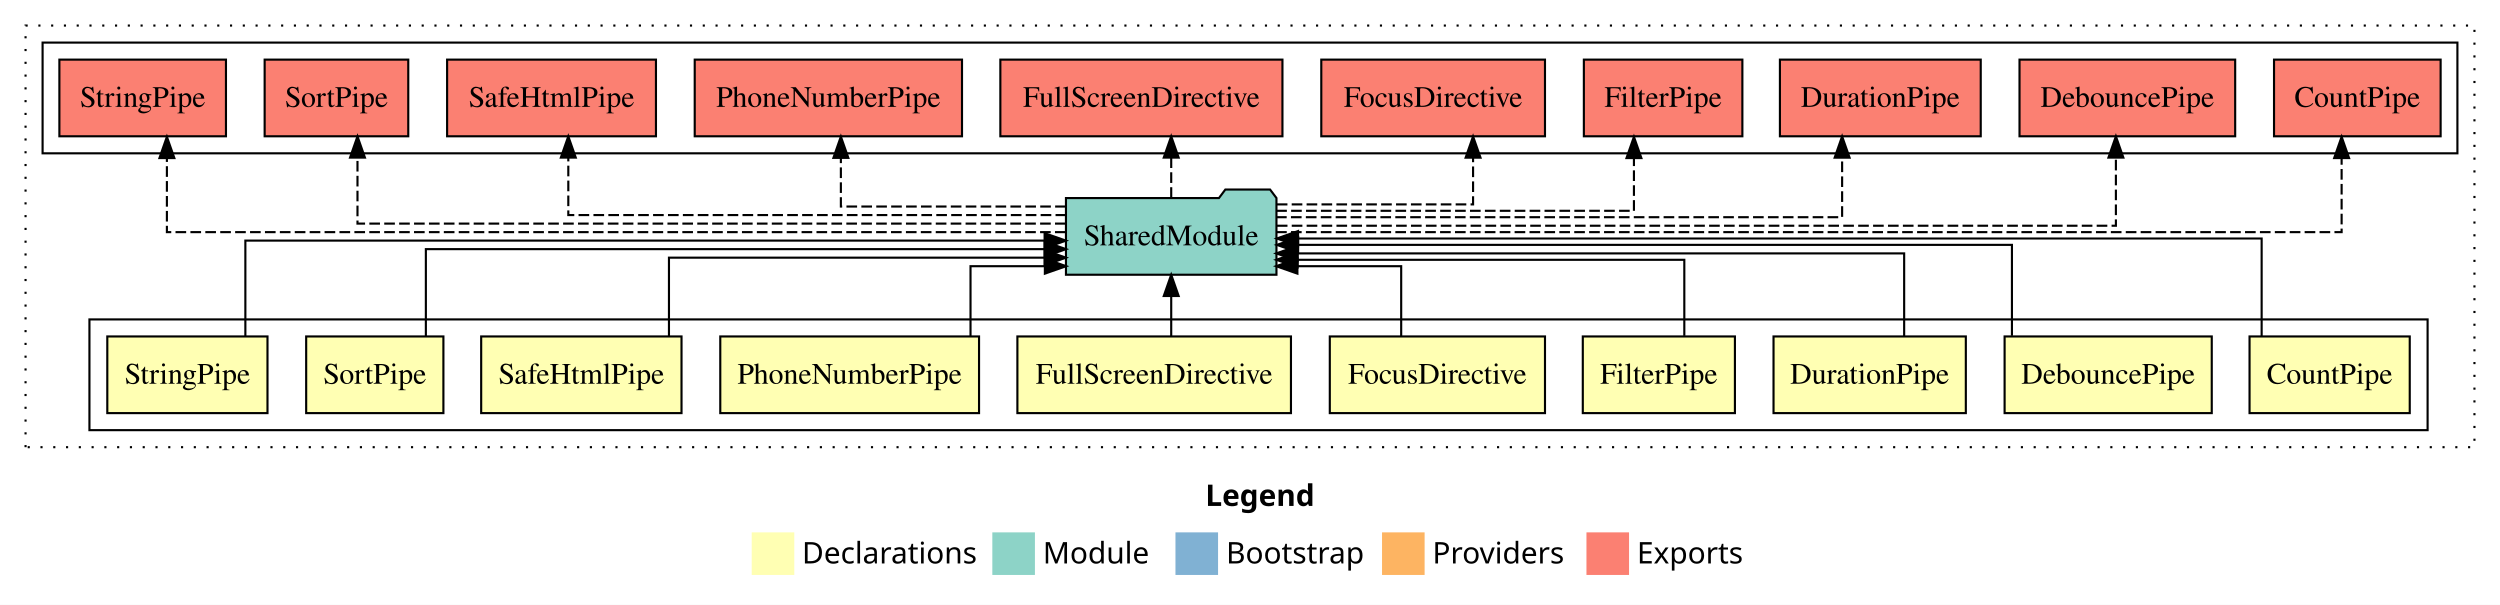
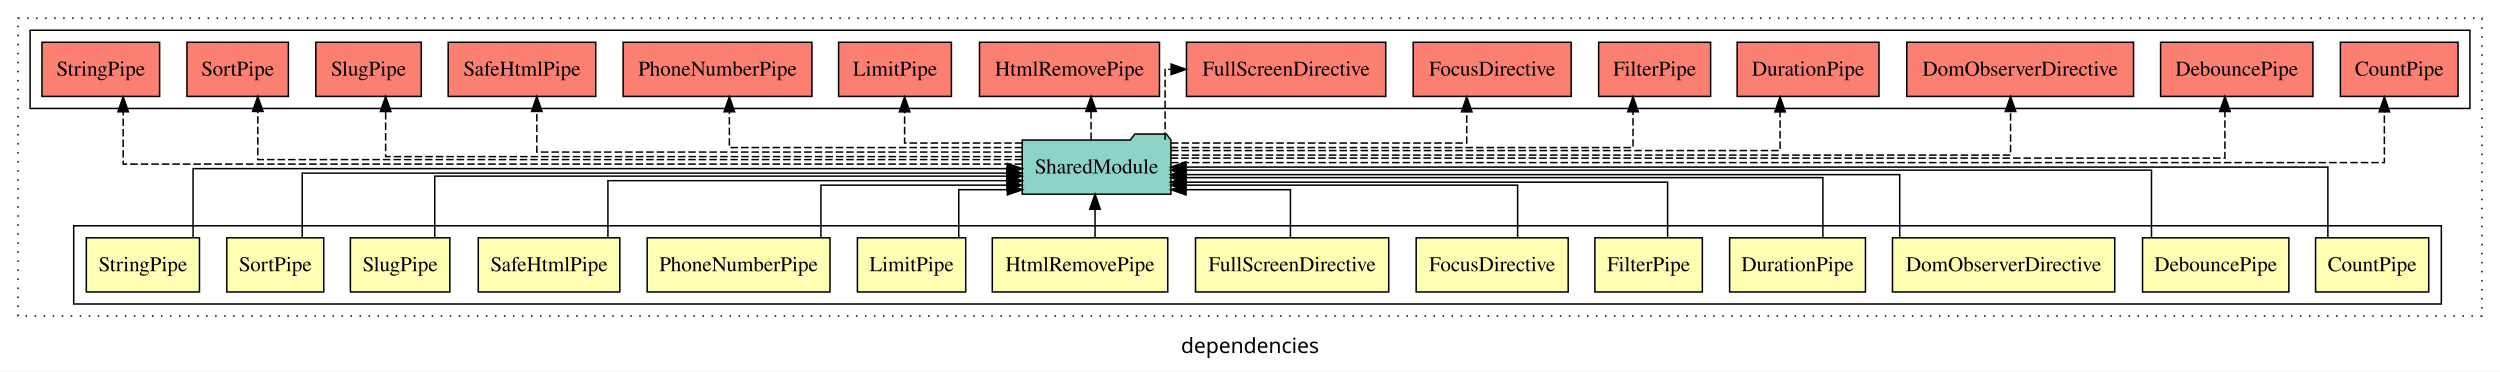
- <svg xmlns="http://www.w3.org/2000/svg" width="1174pt" height="284pt" viewBox="0.00 0.00 1174.00 284.00">
-   <g id="graph0" class="graph" transform="scale(1 1) rotate(0) translate(4 280)">
-     <polygon fill="#ffffff" stroke="transparent" points="-4,4 -4,-280 1170,-280 1170,4 -4,4" />
-     <text text-anchor="start" x="562.009" y="-42.4" font-family="sans-serif" font-weight="bold" font-size="14.00" fill="#000000">Legend</text>
-     <polygon fill="#ffffb3" stroke="transparent" points="349,-10 349,-30 369,-30 369,-10 349,-10" />
-     <text text-anchor="start" x="372.629" y="-15.4" font-family="sans-serif" font-size="14.00" fill="#000000">  Declarations</text>
-     <polygon fill="#8dd3c7" stroke="transparent" points="462,-10 462,-30 482,-30 482,-10 462,-10" />
-     <text text-anchor="start" x="485.725" y="-15.4" font-family="sans-serif" font-size="14.00" fill="#000000">  Module</text>
-     <polygon fill="#80b1d3" stroke="transparent" points="548,-10 548,-30 568,-30 568,-10 548,-10" />
-     <text text-anchor="start" x="571.781" y="-15.4" font-family="sans-serif" font-size="14.00" fill="#000000">  Bootstrap</text>
-     <polygon fill="#fdb462" stroke="transparent" points="645,-10 645,-30 665,-30 665,-10 645,-10" />
-     <text text-anchor="start" x="668.673" y="-15.4" font-family="sans-serif" font-size="14.00" fill="#000000">  Providers</text>
-     <polygon fill="#fb8072" stroke="transparent" points="741,-10 741,-30 761,-30 761,-10 741,-10" />
-     <text text-anchor="start" x="764.726" y="-15.4" font-family="sans-serif" font-size="14.00" fill="#000000">  Exports</text>
+ <svg xmlns="http://www.w3.org/2000/svg" width="1662pt" height="247pt" viewBox="0.00 0.00 1662.00 246.80">
+   <g id="graph0" class="graph" transform="scale(1 1) rotate(0) translate(4 242.8)">
+     <polygon fill="white" stroke="transparent" points="-4,4 -4,-242.8 1658,-242.8 1658,4 -4,4" />
+     <text text-anchor="middle" x="827" y="-8.2" font-family="sans-serif" font-size="14.00">dependencies</text>
    <g id="clust1" class="cluster">
-       <polygon fill="none" stroke="#000000" stroke-dasharray="1,5" points="8,-70 8,-268 1158,-268 1158,-70 8,-70" />
+       <polygon fill="none" stroke="black" stroke-dasharray="1,5" points="8,-32.8 8,-230.8 1646,-230.8 1646,-32.8 8,-32.8" />
+     </g>
+     <g id="clust18" class="cluster">
+       <polygon fill="none" stroke="black" points="16,-170.8 16,-222.8 1638,-222.8 1638,-170.8 16,-170.8" />
    </g>
    <g id="clust2" class="cluster">
-       <polygon fill="none" stroke="#000000" points="38,-78 38,-130 1136,-130 1136,-78 38,-78" />
-     </g>
-     <g id="clust14" class="cluster">
-       <polygon fill="none" stroke="#000000" points="16,-208 16,-260 1150,-260 1150,-208 16,-208" />
+       <polygon fill="none" stroke="black" points="45,-40.8 45,-92.8 1619,-92.8 1619,-40.8 45,-40.8" />
    </g>
    <g id="node1" class="node">
-       <polygon fill="#ffffb3" stroke="#000000" points="1127.615,-122 1052.385,-122 1052.385,-86 1127.615,-86 1127.615,-122" />
-       <text text-anchor="middle" x="1090" y="-99.8" font-family="Times,serif" font-size="14.00" fill="#000000">CountPipe</text>
+       <polygon fill="#ffffb3" stroke="black" points="1610.62,-84.8 1535.38,-84.8 1535.38,-48.8 1610.62,-48.8 1610.62,-84.8" />
+       <text text-anchor="middle" x="1573" y="-62.6" font-family="Times,serif" font-size="14.00">CountPipe</text>
+     </g>
+     <g id="node15" class="node">
+       <polygon fill="#8dd3c7" stroke="black" points="774.42,-149.8 771.42,-153.8 750.42,-153.8 747.42,-149.8 675.58,-149.8 675.58,-113.8 774.42,-113.8 774.42,-149.8" />
+       <text text-anchor="middle" x="725" y="-127.6" font-family="Times,serif" font-size="14.00">SharedModule</text>
+     </g>
+     <g id="edge1" class="edge">
+       <path fill="none" stroke="black" d="M1543.57,-84.91C1543.57,-104.14 1543.57,-131.8 1543.57,-131.8 1543.57,-131.8 784.36,-131.8 784.36,-131.8" />
+       <polygon fill="black" stroke="black" points="784.36,-128.3 774.36,-131.8 784.36,-135.3 784.36,-128.3" />
+     </g>
+     <g id="node2" class="node">
+       <polygon fill="#ffffb3" stroke="black" points="1517.64,-84.8 1420.36,-84.8 1420.36,-48.8 1517.64,-48.8 1517.64,-84.8" />
+       <text text-anchor="middle" x="1469" y="-62.6" font-family="Times,serif" font-size="14.00">DebouncePipe</text>
+     </g>
+     <g id="edge2" class="edge">
+       <path fill="none" stroke="black" d="M1426.31,-85.02C1426.31,-103.63 1426.31,-129.8 1426.31,-129.8 1426.31,-129.8 784.31,-129.8 784.31,-129.8" />
+       <polygon fill="black" stroke="black" points="784.31,-126.3 774.31,-129.8 784.31,-133.3 784.31,-126.3" />
+     </g>
+     <g id="node3" class="node">
+       <polygon fill="#ffffb3" stroke="black" points="1401.88,-84.8 1254.12,-84.8 1254.12,-48.8 1401.88,-48.8 1401.88,-84.8" />
+       <text text-anchor="middle" x="1328" y="-62.6" font-family="Times,serif" font-size="14.00">DomObserverDirective</text>
+     </g>
+     <g id="edge3" class="edge">
+       <path fill="none" stroke="black" d="M1258.93,-84.8C1258.93,-102.48 1258.93,-126.8 1258.93,-126.8 1258.93,-126.8 784.27,-126.8 784.27,-126.8" />
+       <polygon fill="black" stroke="black" points="784.27,-123.3 774.27,-126.8 784.27,-130.3 784.27,-123.3" />
+     </g>
+     <g id="node4" class="node">
+       <polygon fill="#ffffb3" stroke="black" points="1236.15,-84.8 1145.85,-84.8 1145.85,-48.8 1236.15,-48.8 1236.15,-84.8" />
+       <text text-anchor="middle" x="1191" y="-62.6" font-family="Times,serif" font-size="14.00">DurationPipe</text>
+     </g>
+     <g id="edge4" class="edge">
+       <path fill="none" stroke="black" d="M1207.86,-84.83C1207.86,-101.86 1207.86,-124.8 1207.86,-124.8 1207.86,-124.8 784.41,-124.8 784.41,-124.8" />
+       <polygon fill="black" stroke="black" points="784.41,-121.3 774.41,-124.8 784.41,-128.3 784.41,-121.3" />
+     </g>
+     <g id="node5" class="node">
+       <polygon fill="#ffffb3" stroke="black" points="1127.72,-84.8 1056.28,-84.8 1056.28,-48.8 1127.72,-48.8 1127.72,-84.8" />
+       <text text-anchor="middle" x="1092" y="-62.6" font-family="Times,serif" font-size="14.00">FilterPipe</text>
+     </g>
+     <g id="edge5" class="edge">
+       <path fill="none" stroke="black" d="M1104.62,-84.81C1104.62,-100.85 1104.62,-121.8 1104.62,-121.8 1104.62,-121.8 784.24,-121.8 784.24,-121.8" />
+       <polygon fill="black" stroke="black" points="784.24,-118.3 774.24,-121.8 784.24,-125.3 784.24,-118.3" />
+     </g>
+     <g id="node6" class="node">
+       <polygon fill="#ffffb3" stroke="black" points="1038.53,-84.8 937.47,-84.8 937.47,-48.8 1038.53,-48.8 1038.53,-84.8" />
+       <text text-anchor="middle" x="988" y="-62.6" font-family="Times,serif" font-size="14.00">FocusDirective</text>
+     </g>
+     <g id="edge6" class="edge">
+       <path fill="none" stroke="black" d="M1004.92,-85.04C1004.92,-100.37 1004.92,-119.8 1004.92,-119.8 1004.92,-119.8 784.4,-119.8 784.4,-119.8" />
+       <polygon fill="black" stroke="black" points="784.4,-116.3 774.4,-119.8 784.4,-123.3 784.4,-116.3" />
+     </g>
+     <g id="node7" class="node">
+       <polygon fill="#ffffb3" stroke="black" points="919.23,-84.8 790.77,-84.8 790.77,-48.8 919.23,-48.8 919.23,-84.8" />
+       <text text-anchor="middle" x="855" y="-62.6" font-family="Times,serif" font-size="14.00">FullScreenDirective</text>
+     </g>
+     <g id="edge7" class="edge">
+       <path fill="none" stroke="black" d="M853.88,-84.85C853.88,-99.17 853.88,-116.8 853.88,-116.8 853.88,-116.8 784.46,-116.8 784.46,-116.8" />
+       <polygon fill="black" stroke="black" points="784.46,-113.3 774.46,-116.8 784.46,-120.3 784.46,-113.3" />
+     </g>
+     <g id="node8" class="node">
+       <polygon fill="#ffffb3" stroke="black" points="772.32,-84.8 655.68,-84.8 655.68,-48.8 772.32,-48.8 772.32,-84.8" />
+       <text text-anchor="middle" x="714" y="-62.6" font-family="Times,serif" font-size="14.00">HtmlRemovePipe</text>
+     </g>
+     <g id="edge8" class="edge">
+       <path fill="none" stroke="black" d="M723.98,-84.91C723.98,-84.91 723.98,-103.79 723.98,-103.79" />
+       <polygon fill="black" stroke="black" points="720.48,-103.79 723.98,-113.79 727.48,-103.79 720.48,-103.79" />
+     </g>
+     <g id="node9" class="node">
+       <polygon fill="#ffffb3" stroke="black" points="638,-84.8 566,-84.8 566,-48.8 638,-48.8 638,-84.8" />
+       <text text-anchor="middle" x="602" y="-62.6" font-family="Times,serif" font-size="14.00">LimitPipe</text>
+     </g>
+     <g id="edge9" class="edge">
+       <path fill="none" stroke="black" d="M633.38,-84.85C633.38,-99.17 633.38,-116.8 633.38,-116.8 633.38,-116.8 665.7,-116.8 665.7,-116.8" />
+       <polygon fill="black" stroke="black" points="665.7,-120.3 675.7,-116.8 665.7,-113.3 665.7,-120.3" />
+     </g>
+     <g id="node10" class="node">
+       <polygon fill="#ffffb3" stroke="black" points="547.76,-84.8 426.24,-84.8 426.24,-48.8 547.76,-48.8 547.76,-84.8" />
+       <text text-anchor="middle" x="487" y="-62.6" font-family="Times,serif" font-size="14.00">PhoneNumberPipe</text>
+     </g>
+     <g id="edge10" class="edge">
+       <path fill="none" stroke="black" d="M541.75,-85.04C541.75,-100.37 541.75,-119.8 541.75,-119.8 541.75,-119.8 665.41,-119.8 665.41,-119.8" />
+       <polygon fill="black" stroke="black" points="665.41,-123.3 675.41,-119.8 665.41,-116.3 665.41,-123.3" />
    </g>
    <g id="node11" class="node">
-       <polygon fill="#8dd3c7" stroke="#000000" points="595.423,-187 592.423,-191 571.423,-191 568.423,-187 496.577,-187 496.577,-151 595.423,-151 595.423,-187" />
-       <text text-anchor="middle" x="546" y="-164.8" font-family="Times,serif" font-size="14.00" fill="#000000">SharedModule</text>
-     </g>
-     <g id="edge1" class="edge">
-       <path fill="none" stroke="#000000" d="M1058.068,-122.169C1058.068,-141.09 1058.068,-168 1058.068,-168 1058.068,-168 605.564,-168 605.564,-168" />
-       <polygon fill="#000000" stroke="#000000" points="605.564,-164.5 595.564,-168 605.564,-171.5 605.564,-164.5" />
-     </g>
-     <g id="node2" class="node">
-       <polygon fill="#ffffb3" stroke="#000000" points="1034.639,-122 937.361,-122 937.361,-86 1034.639,-86 1034.639,-122" />
-       <text text-anchor="middle" x="986" y="-99.8" font-family="Times,serif" font-size="14.00" fill="#000000">DebouncePipe</text>
-     </g>
-     <g id="edge2" class="edge">
-       <path fill="none" stroke="#000000" d="M940.806,-122.302C940.806,-140.27 940.806,-165 940.806,-165 940.806,-165 605.603,-165 605.603,-165" />
-       <polygon fill="#000000" stroke="#000000" points="605.603,-161.5 595.603,-165 605.603,-168.5 605.603,-161.5" />
-     </g>
-     <g id="node3" class="node">
-       <polygon fill="#ffffb3" stroke="#000000" points="919.152,-122 828.848,-122 828.848,-86 919.152,-86 919.152,-122" />
-       <text text-anchor="middle" x="874" y="-99.8" font-family="Times,serif" font-size="14.00" fill="#000000">DurationPipe</text>
-     </g>
-     <g id="edge3" class="edge">
-       <path fill="none" stroke="#000000" d="M890.192,-122.035C890.192,-138.734 890.192,-161 890.192,-161 890.192,-161 605.314,-161 605.314,-161" />
-       <polygon fill="#000000" stroke="#000000" points="605.314,-157.5 595.314,-161 605.314,-164.5 605.314,-157.5" />
-     </g>
-     <g id="node4" class="node">
-       <polygon fill="#ffffb3" stroke="#000000" points="810.718,-122 739.282,-122 739.282,-86 810.718,-86 810.718,-122" />
-       <text text-anchor="middle" x="775" y="-99.8" font-family="Times,serif" font-size="14.00" fill="#000000">FilterPipe</text>
-     </g>
-     <g id="edge4" class="edge">
-       <path fill="none" stroke="#000000" d="M786.953,-122.282C786.953,-137.948 786.953,-158 786.953,-158 786.953,-158 605.342,-158 605.342,-158" />
-       <polygon fill="#000000" stroke="#000000" points="605.342,-154.5 595.342,-158 605.342,-161.5 605.342,-154.5" />
-     </g>
-     <g id="node5" class="node">
-       <polygon fill="#ffffb3" stroke="#000000" points="721.526,-122 620.474,-122 620.474,-86 721.526,-86 721.526,-122" />
-       <text text-anchor="middle" x="671" y="-99.8" font-family="Times,serif" font-size="14.00" fill="#000000">FocusDirective</text>
-     </g>
-     <g id="edge5" class="edge">
-       <path fill="none" stroke="#000000" d="M653.996,-122.124C653.996,-136.783 653.996,-155 653.996,-155 653.996,-155 605.258,-155 605.258,-155" />
-       <polygon fill="#000000" stroke="#000000" points="605.258,-151.5 595.258,-155 605.257,-158.5 605.258,-151.5" />
-     </g>
-     <g id="node6" class="node">
-       <polygon fill="#ffffb3" stroke="#000000" points="602.234,-122 473.766,-122 473.766,-86 602.234,-86 602.234,-122" />
-       <text text-anchor="middle" x="538" y="-99.8" font-family="Times,serif" font-size="14.00" fill="#000000">FullScreenDirective</text>
-     </g>
-     <g id="edge6" class="edge">
-       <path fill="none" stroke="#000000" d="M546,-122.106C546,-122.106 546,-140.991 546,-140.991" />
-       <polygon fill="#000000" stroke="#000000" points="542.5,-140.991 546,-150.991 549.5,-140.991 542.5,-140.991" />
-     </g>
-     <g id="node7" class="node">
-       <polygon fill="#ffffb3" stroke="#000000" points="455.758,-122 334.242,-122 334.242,-86 455.758,-86 455.758,-122" />
-       <text text-anchor="middle" x="395" y="-99.8" font-family="Times,serif" font-size="14.00" fill="#000000">PhoneNumberPipe</text>
-     </g>
-     <g id="edge7" class="edge">
-       <path fill="none" stroke="#000000" d="M451.754,-122.124C451.754,-136.783 451.754,-155 451.754,-155 451.754,-155 486.669,-155 486.669,-155" />
-       <polygon fill="#000000" stroke="#000000" points="486.669,-158.5 496.669,-155 486.669,-151.5 486.669,-158.5" />
-     </g>
-     <g id="node8" class="node">
-       <polygon fill="#ffffb3" stroke="#000000" points="316.04,-122 221.96,-122 221.96,-86 316.04,-86 316.04,-122" />
-       <text text-anchor="middle" x="269" y="-99.8" font-family="Times,serif" font-size="14.00" fill="#000000">SafeHtmlPipe</text>
-     </g>
-     <g id="edge8" class="edge">
-       <path fill="none" stroke="#000000" d="M310.144,-122.009C310.144,-138.049 310.144,-159 310.144,-159 310.144,-159 486.557,-159 486.557,-159" />
-       <polygon fill="#000000" stroke="#000000" points="486.557,-162.5 496.557,-159 486.557,-155.5 486.557,-162.5" />
-     </g>
-     <g id="node9" class="node">
-       <polygon fill="#ffffb3" stroke="#000000" points="204.222,-122 139.778,-122 139.778,-86 204.222,-86 204.222,-122" />
-       <text text-anchor="middle" x="172" y="-99.8" font-family="Times,serif" font-size="14.00" fill="#000000">SortPipe</text>
-     </g>
-     <g id="edge9" class="edge">
-       <path fill="none" stroke="#000000" d="M195.986,-122.022C195.986,-139.373 195.986,-163 195.986,-163 195.986,-163 486.594,-163 486.594,-163" />
-       <polygon fill="#000000" stroke="#000000" points="486.594,-166.5 496.594,-163 486.594,-159.5 486.594,-166.5" />
-     </g>
-     <g id="node10" class="node">
-       <polygon fill="#ffffb3" stroke="#000000" points="121.612,-122 46.388,-122 46.388,-86 121.612,-86 121.612,-122" />
-       <text text-anchor="middle" x="84" y="-99.8" font-family="Times,serif" font-size="14.00" fill="#000000">StringPipe</text>
-     </g>
-     <g id="edge10" class="edge">
-       <path fill="none" stroke="#000000" d="M111.223,-122.222C111.223,-140.828 111.223,-167 111.223,-167 111.223,-167 486.549,-167 486.549,-167" />
-       <polygon fill="#000000" stroke="#000000" points="486.549,-170.5 496.549,-167 486.549,-163.5 486.549,-170.5" />
+       <polygon fill="#ffffb3" stroke="black" points="408.04,-84.8 313.96,-84.8 313.96,-48.8 408.04,-48.8 408.04,-84.8" />
+       <text text-anchor="middle" x="361" y="-62.6" font-family="Times,serif" font-size="14.00">SafeHtmlPipe</text>
+     </g>
+     <g id="edge11" class="edge">
+       <path fill="none" stroke="black" d="M400.14,-84.83C400.14,-101.2 400.14,-122.8 400.14,-122.8 400.14,-122.8 665.66,-122.8 665.66,-122.8" />
+       <polygon fill="black" stroke="black" points="665.66,-126.3 675.66,-122.8 665.66,-119.3 665.66,-126.3" />
    </g>
    <g id="node12" class="node">
-       <polygon fill="#fb8072" stroke="#000000" points="1142.116,-252 1063.884,-252 1063.884,-216 1142.116,-216 1142.116,-252" />
-       <text text-anchor="middle" x="1103" y="-229.8" font-family="Times,serif" font-size="14.00" fill="#000000">CountPipe </text>
-     </g>
-     <g id="edge11" class="edge">
-       <path fill="none" stroke="#000000" stroke-dasharray="5,2" d="M595.259,-171C730.165,-171 1095.625,-171 1095.625,-171 1095.625,-171 1095.625,-205.778 1095.625,-205.778" />
-       <polygon fill="#000000" stroke="#000000" points="1092.125,-205.778 1095.625,-215.778 1099.125,-205.778 1092.125,-205.778" />
+       <polygon fill="#ffffb3" stroke="black" points="295.06,-84.8 228.94,-84.8 228.94,-48.8 295.06,-48.8 295.06,-84.8" />
+       <text text-anchor="middle" x="262" y="-62.6" font-family="Times,serif" font-size="14.00">SlugPipe</text>
+     </g>
+     <g id="edge12" class="edge">
+       <path fill="none" stroke="black" d="M285.01,-84.82C285.01,-102.17 285.01,-125.8 285.01,-125.8 285.01,-125.8 665.38,-125.8 665.38,-125.8" />
+       <polygon fill="black" stroke="black" points="665.38,-129.3 675.38,-125.8 665.38,-122.3 665.38,-129.3" />
    </g>
    <g id="node13" class="node">
-       <polygon fill="#fb8072" stroke="#000000" points="1045.638,-252 944.362,-252 944.362,-216 1045.638,-216 1045.638,-252" />
-       <text text-anchor="middle" x="995" y="-229.8" font-family="Times,serif" font-size="14.00" fill="#000000">DebouncePipe </text>
-     </g>
-     <g id="edge12" class="edge">
-       <path fill="none" stroke="#000000" stroke-dasharray="5,2" d="M595.598,-174C711.361,-174 989.625,-174 989.625,-174 989.625,-174 989.625,-205.998 989.625,-205.998" />
-       <polygon fill="#000000" stroke="#000000" points="986.125,-205.998 989.625,-215.998 993.125,-205.998 986.125,-205.998" />
+       <polygon fill="#ffffb3" stroke="black" points="211.22,-84.8 146.78,-84.8 146.78,-48.8 211.22,-48.8 211.22,-84.8" />
+       <text text-anchor="middle" x="179" y="-62.6" font-family="Times,serif" font-size="14.00">SortPipe</text>
+     </g>
+     <g id="edge13" class="edge">
+       <path fill="none" stroke="black" d="M196.92,-85.1C196.92,-103.07 196.92,-127.8 196.92,-127.8 196.92,-127.8 665.32,-127.8 665.32,-127.8" />
+       <polygon fill="black" stroke="black" points="665.32,-131.3 675.32,-127.8 665.32,-124.3 665.32,-131.3" />
    </g>
    <g id="node14" class="node">
-       <polygon fill="#fb8072" stroke="#000000" points="926.151,-252 831.849,-252 831.849,-216 926.151,-216 926.151,-252" />
-       <text text-anchor="middle" x="879" y="-229.8" font-family="Times,serif" font-size="14.00" fill="#000000">DurationPipe </text>
-     </g>
-     <g id="edge13" class="edge">
-       <path fill="none" stroke="#000000" stroke-dasharray="5,2" d="M595.228,-178C683.838,-178 861.058,-178 861.058,-178 861.058,-178 861.058,-205.973 861.058,-205.973" />
-       <polygon fill="#000000" stroke="#000000" points="857.558,-205.973 861.058,-215.973 864.558,-205.973 857.558,-205.973" />
-     </g>
-     <g id="node15" class="node">
-       <polygon fill="#fb8072" stroke="#000000" points="814.218,-252 739.782,-252 739.782,-216 814.218,-216 814.218,-252" />
-       <text text-anchor="middle" x="777" y="-229.8" font-family="Times,serif" font-size="14.00" fill="#000000">FilterPipe </text>
+       <polygon fill="#ffffb3" stroke="black" points="128.61,-84.8 53.39,-84.8 53.39,-48.8 128.61,-48.8 128.61,-84.8" />
+       <text text-anchor="middle" x="91" y="-62.6" font-family="Times,serif" font-size="14.00">StringPipe</text>
    </g>
    <g id="edge14" class="edge">
-       <path fill="none" stroke="#000000" stroke-dasharray="5,2" d="M595.308,-181C659.42,-181 763.297,-181 763.297,-181 763.297,-181 763.297,-205.76 763.297,-205.76" />
-       <polygon fill="#000000" stroke="#000000" points="759.797,-205.76 763.297,-215.76 766.797,-205.76 759.797,-205.76" />
+       <path fill="none" stroke="black" d="M124.35,-84.97C124.35,-103.89 124.35,-130.8 124.35,-130.8 124.35,-130.8 665.59,-130.8 665.59,-130.8" />
+       <polygon fill="black" stroke="black" points="665.59,-134.3 675.59,-130.8 665.59,-127.3 665.59,-134.3" />
    </g>
    <g id="node16" class="node">
-       <polygon fill="#fb8072" stroke="#000000" points="721.525,-252 616.475,-252 616.475,-216 721.525,-216 721.525,-252" />
-       <text text-anchor="middle" x="669" y="-229.8" font-family="Times,serif" font-size="14.00" fill="#000000">FocusDirective </text>
+       <polygon fill="#fb8072" stroke="black" points="1630.12,-214.8 1551.88,-214.8 1551.88,-178.8 1630.12,-178.8 1630.12,-214.8" />
+       <text text-anchor="middle" x="1591" y="-192.6" font-family="Times,serif" font-size="14.00">CountPipe </text>
    </g>
    <g id="edge15" class="edge">
-       <path fill="none" stroke="#000000" stroke-dasharray="5,2" d="M595.579,-184C636.457,-184 687.754,-184 687.754,-184 687.754,-184 687.754,-205.949 687.754,-205.949" />
-       <polygon fill="#000000" stroke="#000000" points="684.254,-205.949 687.754,-215.949 691.254,-205.949 684.254,-205.949" />
+       <path fill="none" stroke="black" stroke-dasharray="5,2" d="M774.42,-134.8C956.73,-134.8 1581.12,-134.8 1581.12,-134.8 1581.12,-134.8 1581.12,-168.53 1581.12,-168.53" />
+       <polygon fill="black" stroke="black" points="1577.63,-168.53 1581.12,-178.53 1584.63,-168.53 1577.63,-168.53" />
    </g>
    <g id="node17" class="node">
-       <polygon fill="#fb8072" stroke="#000000" points="598.234,-252 465.766,-252 465.766,-216 598.234,-216 598.234,-252" />
-       <text text-anchor="middle" x="532" y="-229.8" font-family="Times,serif" font-size="14.00" fill="#000000">FullScreenDirective </text>
+       <polygon fill="#fb8072" stroke="black" points="1533.64,-214.8 1432.36,-214.8 1432.36,-178.8 1533.64,-178.8 1533.64,-214.8" />
+       <text text-anchor="middle" x="1483" y="-192.6" font-family="Times,serif" font-size="14.00">DebouncePipe </text>
    </g>
    <g id="edge16" class="edge">
-       <path fill="none" stroke="#000000" stroke-dasharray="5,2" d="M546,-187.106C546,-187.106 546,-205.991 546,-205.991" />
-       <polygon fill="#000000" stroke="#000000" points="542.5,-205.991 546,-215.991 549.5,-205.991 542.5,-205.991" />
+       <path fill="none" stroke="black" stroke-dasharray="5,2" d="M774.22,-137.8C941.1,-137.8 1475.12,-137.8 1475.12,-137.8 1475.12,-137.8 1475.12,-168.78 1475.12,-168.78" />
+       <polygon fill="black" stroke="black" points="1471.63,-168.78 1475.12,-178.78 1478.63,-168.78 1471.63,-168.78" />
    </g>
    <g id="node18" class="node">
-       <polygon fill="#fb8072" stroke="#000000" points="447.758,-252 322.242,-252 322.242,-216 447.758,-216 447.758,-252" />
-       <text text-anchor="middle" x="385" y="-229.8" font-family="Times,serif" font-size="14.00" fill="#000000">PhoneNumberPipe </text>
+       <polygon fill="#fb8072" stroke="black" points="1414.38,-214.8 1263.62,-214.8 1263.62,-178.8 1414.38,-178.8 1414.38,-214.8" />
+       <text text-anchor="middle" x="1339" y="-192.6" font-family="Times,serif" font-size="14.00">DomObserverDirective </text>
    </g>
    <g id="edge17" class="edge">
-       <path fill="none" stroke="#000000" stroke-dasharray="5,2" d="M496.491,-183C451.093,-183 390.875,-183 390.875,-183 390.875,-183 390.875,-205.876 390.875,-205.876" />
-       <polygon fill="#000000" stroke="#000000" points="387.375,-205.876 390.875,-215.876 394.375,-205.876 387.375,-205.876" />
+       <path fill="none" stroke="black" stroke-dasharray="5,2" d="M774.47,-139.8C919.35,-139.8 1332.62,-139.8 1332.62,-139.8 1332.62,-139.8 1332.62,-168.76 1332.62,-168.76" />
+       <polygon fill="black" stroke="black" points="1329.13,-168.76 1332.62,-178.76 1336.13,-168.76 1329.13,-168.76" />
    </g>
    <g id="node19" class="node">
-       <polygon fill="#fb8072" stroke="#000000" points="304.039,-252 205.961,-252 205.961,-216 304.039,-216 304.039,-252" />
-       <text text-anchor="middle" x="255" y="-229.8" font-family="Times,serif" font-size="14.00" fill="#000000">SafeHtmlPipe </text>
+       <polygon fill="#fb8072" stroke="black" points="1245.15,-214.8 1150.85,-214.8 1150.85,-178.8 1245.15,-178.8 1245.15,-214.8" />
+       <text text-anchor="middle" x="1198" y="-192.6" font-family="Times,serif" font-size="14.00">DurationPipe </text>
    </g>
    <g id="edge18" class="edge">
-       <path fill="none" stroke="#000000" stroke-dasharray="5,2" d="M496.683,-179C415.566,-179 262.875,-179 262.875,-179 262.875,-179 262.875,-205.991 262.875,-205.991" />
-       <polygon fill="#000000" stroke="#000000" points="259.375,-205.991 262.875,-215.991 266.375,-205.991 259.375,-205.991" />
+       <path fill="none" stroke="black" stroke-dasharray="5,2" d="M774.49,-142.8C892.26,-142.8 1179.39,-142.8 1179.39,-142.8 1179.39,-142.8 1179.39,-168.52 1179.39,-168.52" />
+       <polygon fill="black" stroke="black" points="1175.89,-168.52 1179.39,-178.52 1182.89,-168.52 1175.89,-168.52" />
    </g>
    <g id="node20" class="node">
-       <polygon fill="#fb8072" stroke="#000000" points="187.722,-252 120.278,-252 120.278,-216 187.722,-216 187.722,-252" />
-       <text text-anchor="middle" x="154" y="-229.8" font-family="Times,serif" font-size="14.00" fill="#000000">SortPipe </text>
+       <polygon fill="#fb8072" stroke="black" points="1133.22,-214.8 1058.78,-214.8 1058.78,-178.8 1133.22,-178.8 1133.22,-214.8" />
+       <text text-anchor="middle" x="1096" y="-192.6" font-family="Times,serif" font-size="14.00">FilterPipe </text>
    </g>
    <g id="edge19" class="edge">
-       <path fill="none" stroke="#000000" stroke-dasharray="5,2" d="M496.436,-175C393.042,-175 163.875,-175 163.875,-175 163.875,-175 163.875,-205.977 163.875,-205.977" />
-       <polygon fill="#000000" stroke="#000000" points="160.375,-205.977 163.875,-215.977 167.375,-205.977 160.375,-205.977" />
+       <path fill="none" stroke="black" stroke-dasharray="5,2" d="M774.21,-144.8C872.05,-144.8 1081.63,-144.8 1081.63,-144.8 1081.63,-144.8 1081.63,-168.61 1081.63,-168.61" />
+       <polygon fill="black" stroke="black" points="1078.13,-168.61 1081.63,-178.61 1085.13,-168.61 1078.13,-168.61" />
    </g>
    <g id="node21" class="node">
-       <polygon fill="#fb8072" stroke="#000000" points="102.113,-252 23.887,-252 23.887,-216 102.113,-216 102.113,-252" />
-       <text text-anchor="middle" x="63" y="-229.8" font-family="Times,serif" font-size="14.00" fill="#000000">StringPipe </text>
+       <polygon fill="#fb8072" stroke="black" points="1040.52,-214.8 935.48,-214.8 935.48,-178.8 1040.52,-178.8 1040.52,-214.8" />
+       <text text-anchor="middle" x="988" y="-192.6" font-family="Times,serif" font-size="14.00">FocusDirective </text>
    </g>
    <g id="edge20" class="edge">
-       <path fill="none" stroke="#000000" stroke-dasharray="5,2" d="M496.419,-171C375.331,-171 74.375,-171 74.375,-171 74.375,-171 74.375,-205.778 74.375,-205.778" />
-       <polygon fill="#000000" stroke="#000000" points="70.875,-205.778 74.375,-215.778 77.875,-205.778 70.875,-205.778" />
+       <path fill="none" stroke="black" stroke-dasharray="5,2" d="M774.5,-147.8C846.36,-147.8 971.08,-147.8 971.08,-147.8 971.08,-147.8 971.08,-168.55 971.08,-168.55" />
+       <polygon fill="black" stroke="black" points="967.58,-168.55 971.08,-178.55 974.58,-168.55 967.58,-168.55" />
+     </g>
+     <g id="node22" class="node">
+       <polygon fill="#fb8072" stroke="black" points="917.23,-214.8 784.77,-214.8 784.77,-178.8 917.23,-178.8 917.23,-214.8" />
+       <text text-anchor="middle" x="851" y="-192.6" font-family="Times,serif" font-size="14.00">FullScreenDirective </text>
+     </g>
+     <g id="edge21" class="edge">
+       <path fill="none" stroke="black" stroke-dasharray="5,2" d="M770.56,-149.91C770.56,-169.14 770.56,-196.8 770.56,-196.8 770.56,-196.8 774.57,-196.8 774.57,-196.8" />
+       <polygon fill="black" stroke="black" points="774.57,-200.3 784.57,-196.8 774.57,-193.3 774.57,-200.3" />
+     </g>
+     <g id="node23" class="node">
+       <polygon fill="#fb8072" stroke="black" points="766.82,-214.8 647.18,-214.8 647.18,-178.8 766.82,-178.8 766.82,-214.8" />
+       <text text-anchor="middle" x="707" y="-192.6" font-family="Times,serif" font-size="14.00">HtmlRemovePipe </text>
+     </g>
+     <g id="edge22" class="edge">
+       <path fill="none" stroke="black" stroke-dasharray="5,2" d="M721.35,-149.91C721.35,-149.91 721.35,-168.79 721.35,-168.79" />
+       <polygon fill="black" stroke="black" points="717.85,-168.79 721.35,-178.79 724.85,-168.79 717.85,-168.79" />
+     </g>
+     <g id="node24" class="node">
+       <polygon fill="#fb8072" stroke="black" points="628.5,-214.8 553.5,-214.8 553.5,-178.8 628.5,-178.8 628.5,-214.8" />
+       <text text-anchor="middle" x="591" y="-192.6" font-family="Times,serif" font-size="14.00">LimitPipe </text>
+     </g>
+     <g id="edge23" class="edge">
+       <path fill="none" stroke="black" stroke-dasharray="5,2" d="M675.66,-147.8C639.74,-147.8 597.38,-147.8 597.38,-147.8 597.38,-147.8 597.38,-168.55 597.38,-168.55" />
+       <polygon fill="black" stroke="black" points="593.88,-168.55 597.38,-178.55 600.88,-168.55 593.88,-168.55" />
+     </g>
+     <g id="node25" class="node">
+       <polygon fill="#fb8072" stroke="black" points="535.76,-214.8 410.24,-214.8 410.24,-178.8 535.76,-178.8 535.76,-214.8" />
+       <text text-anchor="middle" x="473" y="-192.6" font-family="Times,serif" font-size="14.00">PhoneNumberPipe </text>
+     </g>
+     <g id="edge24" class="edge">
+       <path fill="none" stroke="black" stroke-dasharray="5,2" d="M675.6,-144.8C604.26,-144.8 480.88,-144.8 480.88,-144.8 480.88,-144.8 480.88,-168.61 480.88,-168.61" />
+       <polygon fill="black" stroke="black" points="477.38,-168.61 480.88,-178.61 484.38,-168.61 477.38,-168.61" />
+     </g>
+     <g id="node26" class="node">
+       <polygon fill="#fb8072" stroke="black" points="392.04,-214.8 293.96,-214.8 293.96,-178.8 392.04,-178.8 392.04,-214.8" />
+       <text text-anchor="middle" x="343" y="-192.6" font-family="Times,serif" font-size="14.00">SafeHtmlPipe </text>
+     </g>
+     <g id="edge25" class="edge">
+       <path fill="none" stroke="black" stroke-dasharray="5,2" d="M675.58,-141.8C574.36,-141.8 352.88,-141.8 352.88,-141.8 352.88,-141.8 352.88,-168.79 352.88,-168.79" />
+       <polygon fill="black" stroke="black" points="349.38,-168.79 352.88,-178.79 356.38,-168.79 349.38,-168.79" />
+     </g>
+     <g id="node27" class="node">
+       <polygon fill="#fb8072" stroke="black" points="276.06,-214.8 205.94,-214.8 205.94,-178.8 276.06,-178.8 276.06,-214.8" />
+       <text text-anchor="middle" x="241" y="-192.6" font-family="Times,serif" font-size="14.00">SlugPipe </text>
+     </g>
+     <g id="edge26" class="edge">
+       <path fill="none" stroke="black" stroke-dasharray="5,2" d="M675.76,-138.8C554.71,-138.8 252.38,-138.8 252.38,-138.8 252.38,-138.8 252.38,-168.77 252.38,-168.77" />
+       <polygon fill="black" stroke="black" points="248.88,-168.77 252.38,-178.77 255.88,-168.77 248.88,-168.77" />
+     </g>
+     <g id="node28" class="node">
+       <polygon fill="#fb8072" stroke="black" points="187.72,-214.8 120.28,-214.8 120.28,-178.8 187.72,-178.8 187.72,-214.8" />
+       <text text-anchor="middle" x="154" y="-192.6" font-family="Times,serif" font-size="14.00">SortPipe </text>
+     </g>
+     <g id="edge27" class="edge">
+       <path fill="none" stroke="black" stroke-dasharray="5,2" d="M675.51,-136.8C539.04,-136.8 167.38,-136.8 167.38,-136.8 167.38,-136.8 167.38,-168.8 167.38,-168.8" />
+       <polygon fill="black" stroke="black" points="163.88,-168.8 167.38,-178.8 170.88,-168.8 163.88,-168.8" />
+     </g>
+     <g id="node29" class="node">
+       <polygon fill="#fb8072" stroke="black" points="102.11,-214.8 23.89,-214.8 23.89,-178.8 102.11,-178.8 102.11,-214.8" />
+       <text text-anchor="middle" x="63" y="-192.6" font-family="Times,serif" font-size="14.00">StringPipe </text>
+     </g>
+     <g id="edge28" class="edge">
+       <path fill="none" stroke="black" stroke-dasharray="5,2" d="M675.56,-133.8C524.29,-133.8 77.88,-133.8 77.88,-133.8 77.88,-133.8 77.88,-168.58 77.88,-168.58" />
+       <polygon fill="black" stroke="black" points="74.38,-168.58 77.88,-178.58 81.38,-168.58 74.38,-168.58" />
    </g>
  </g>
</svg>
